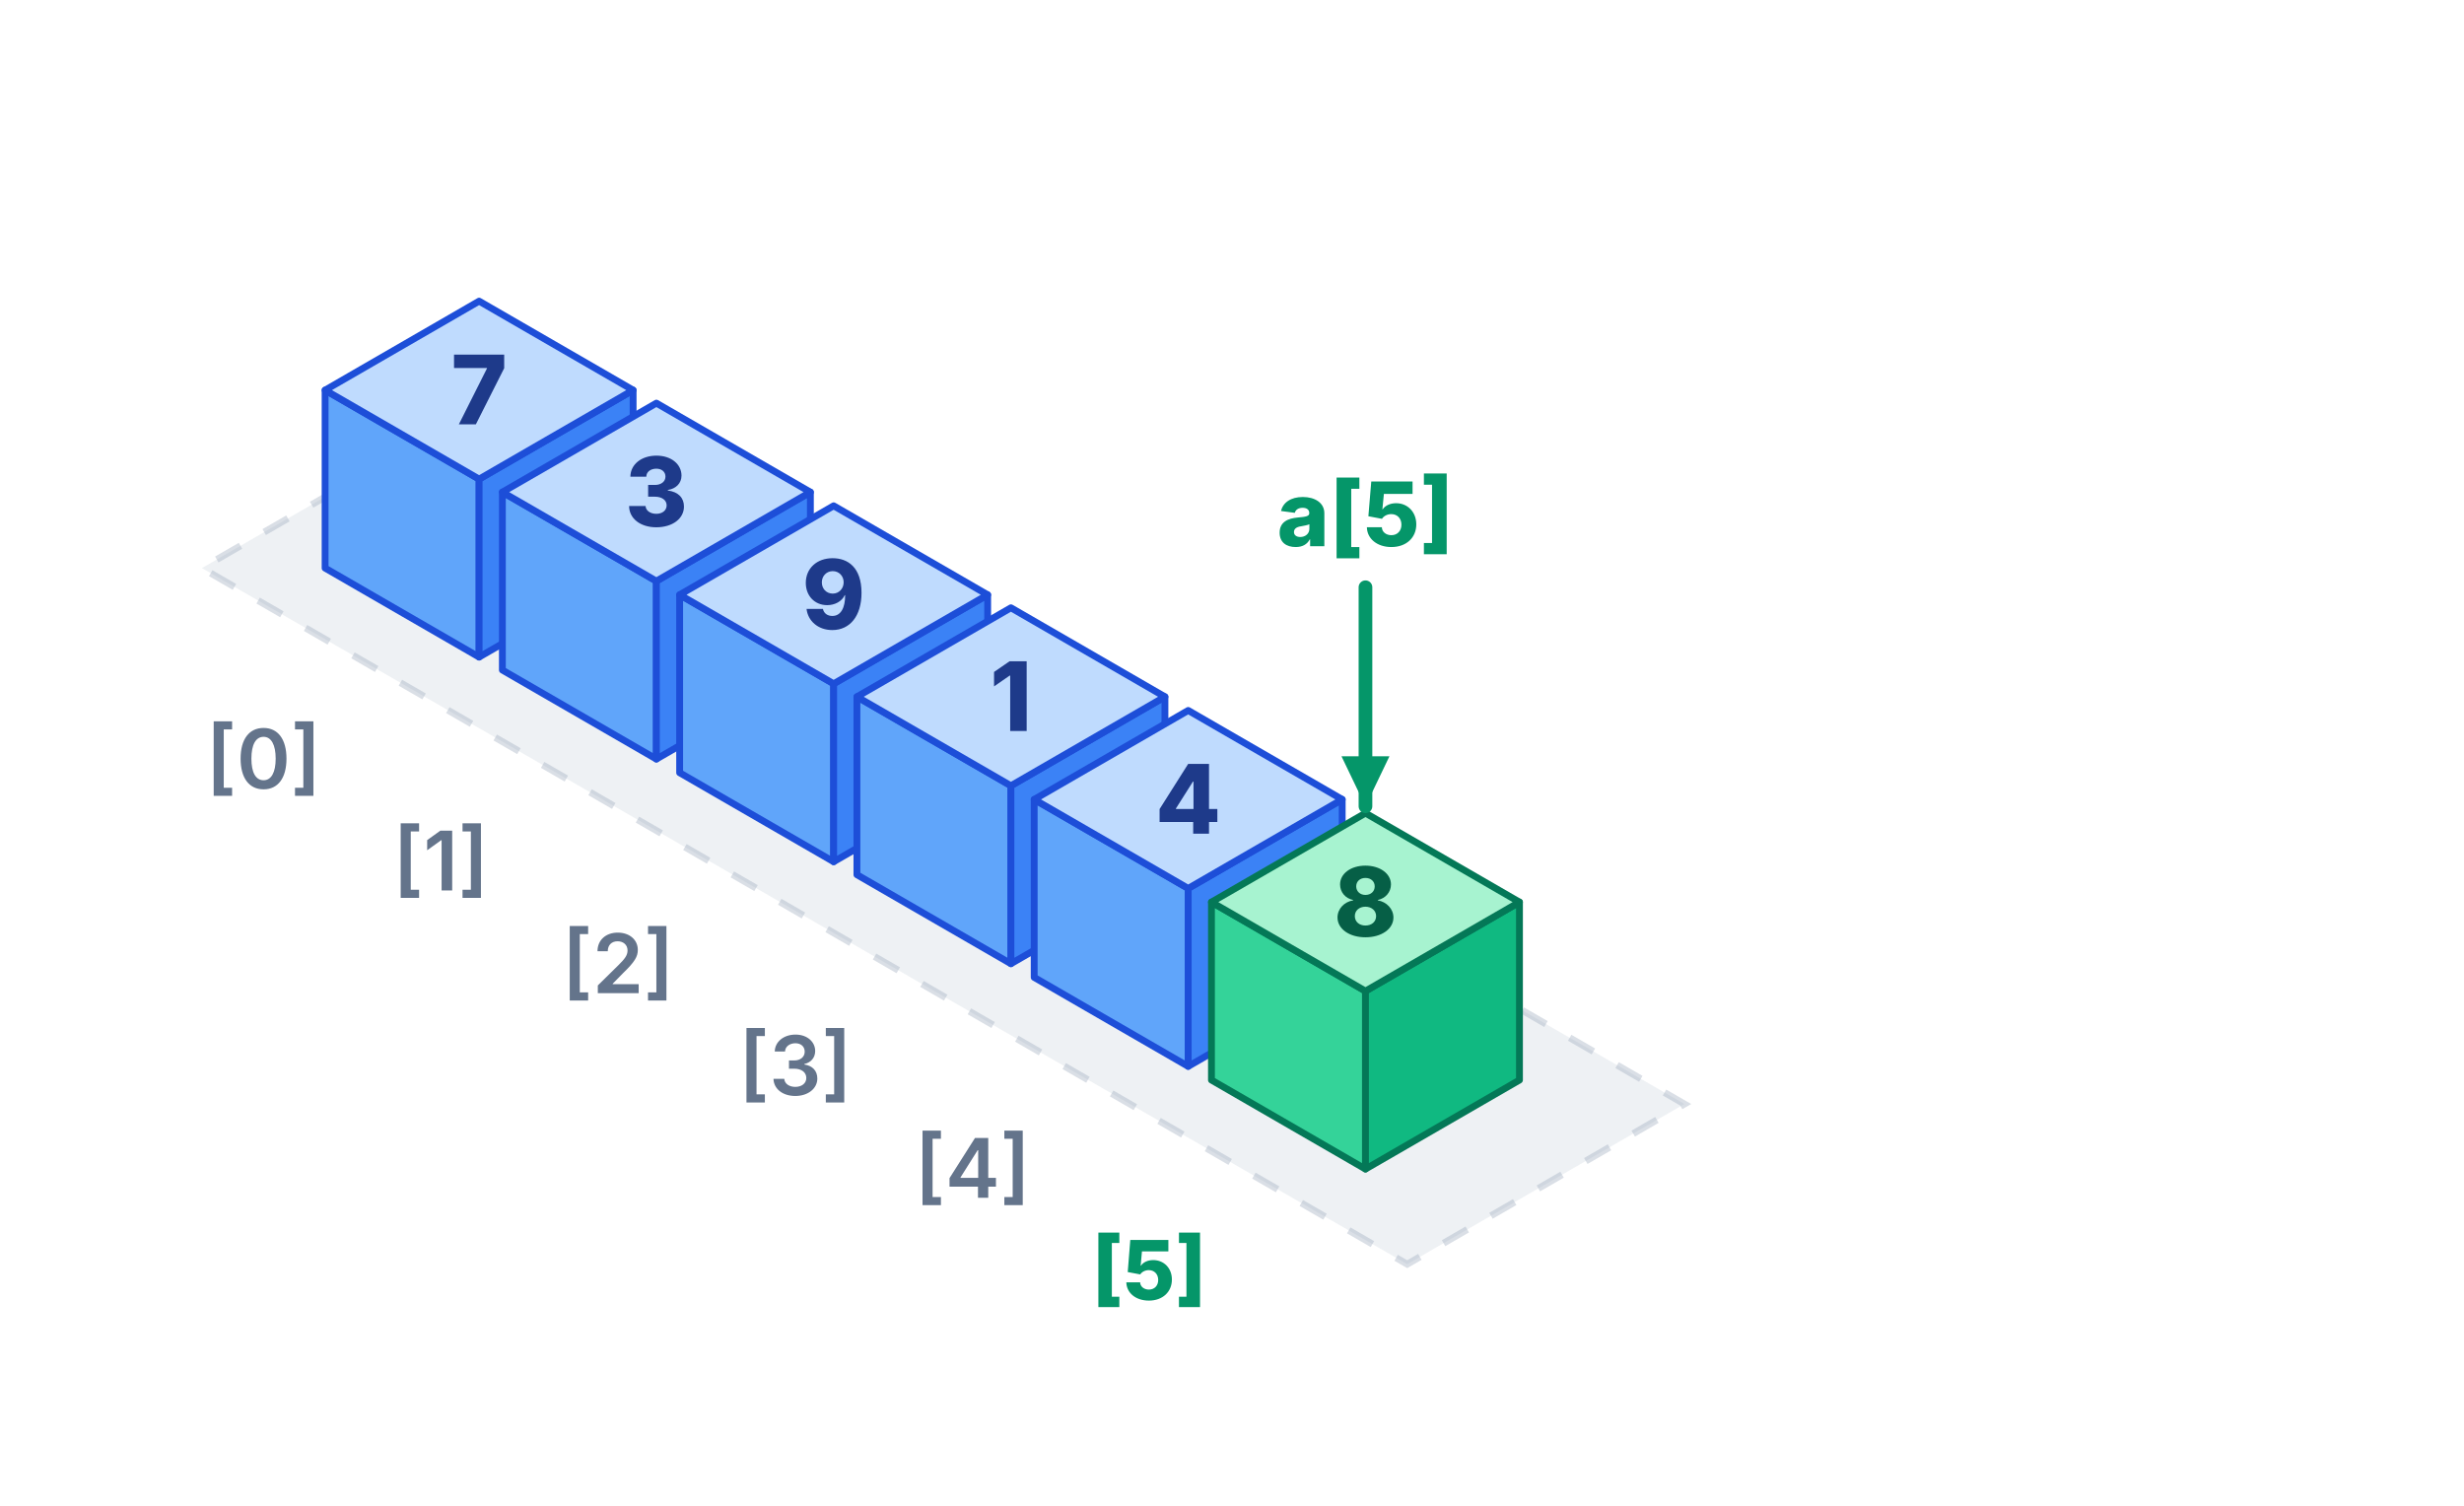
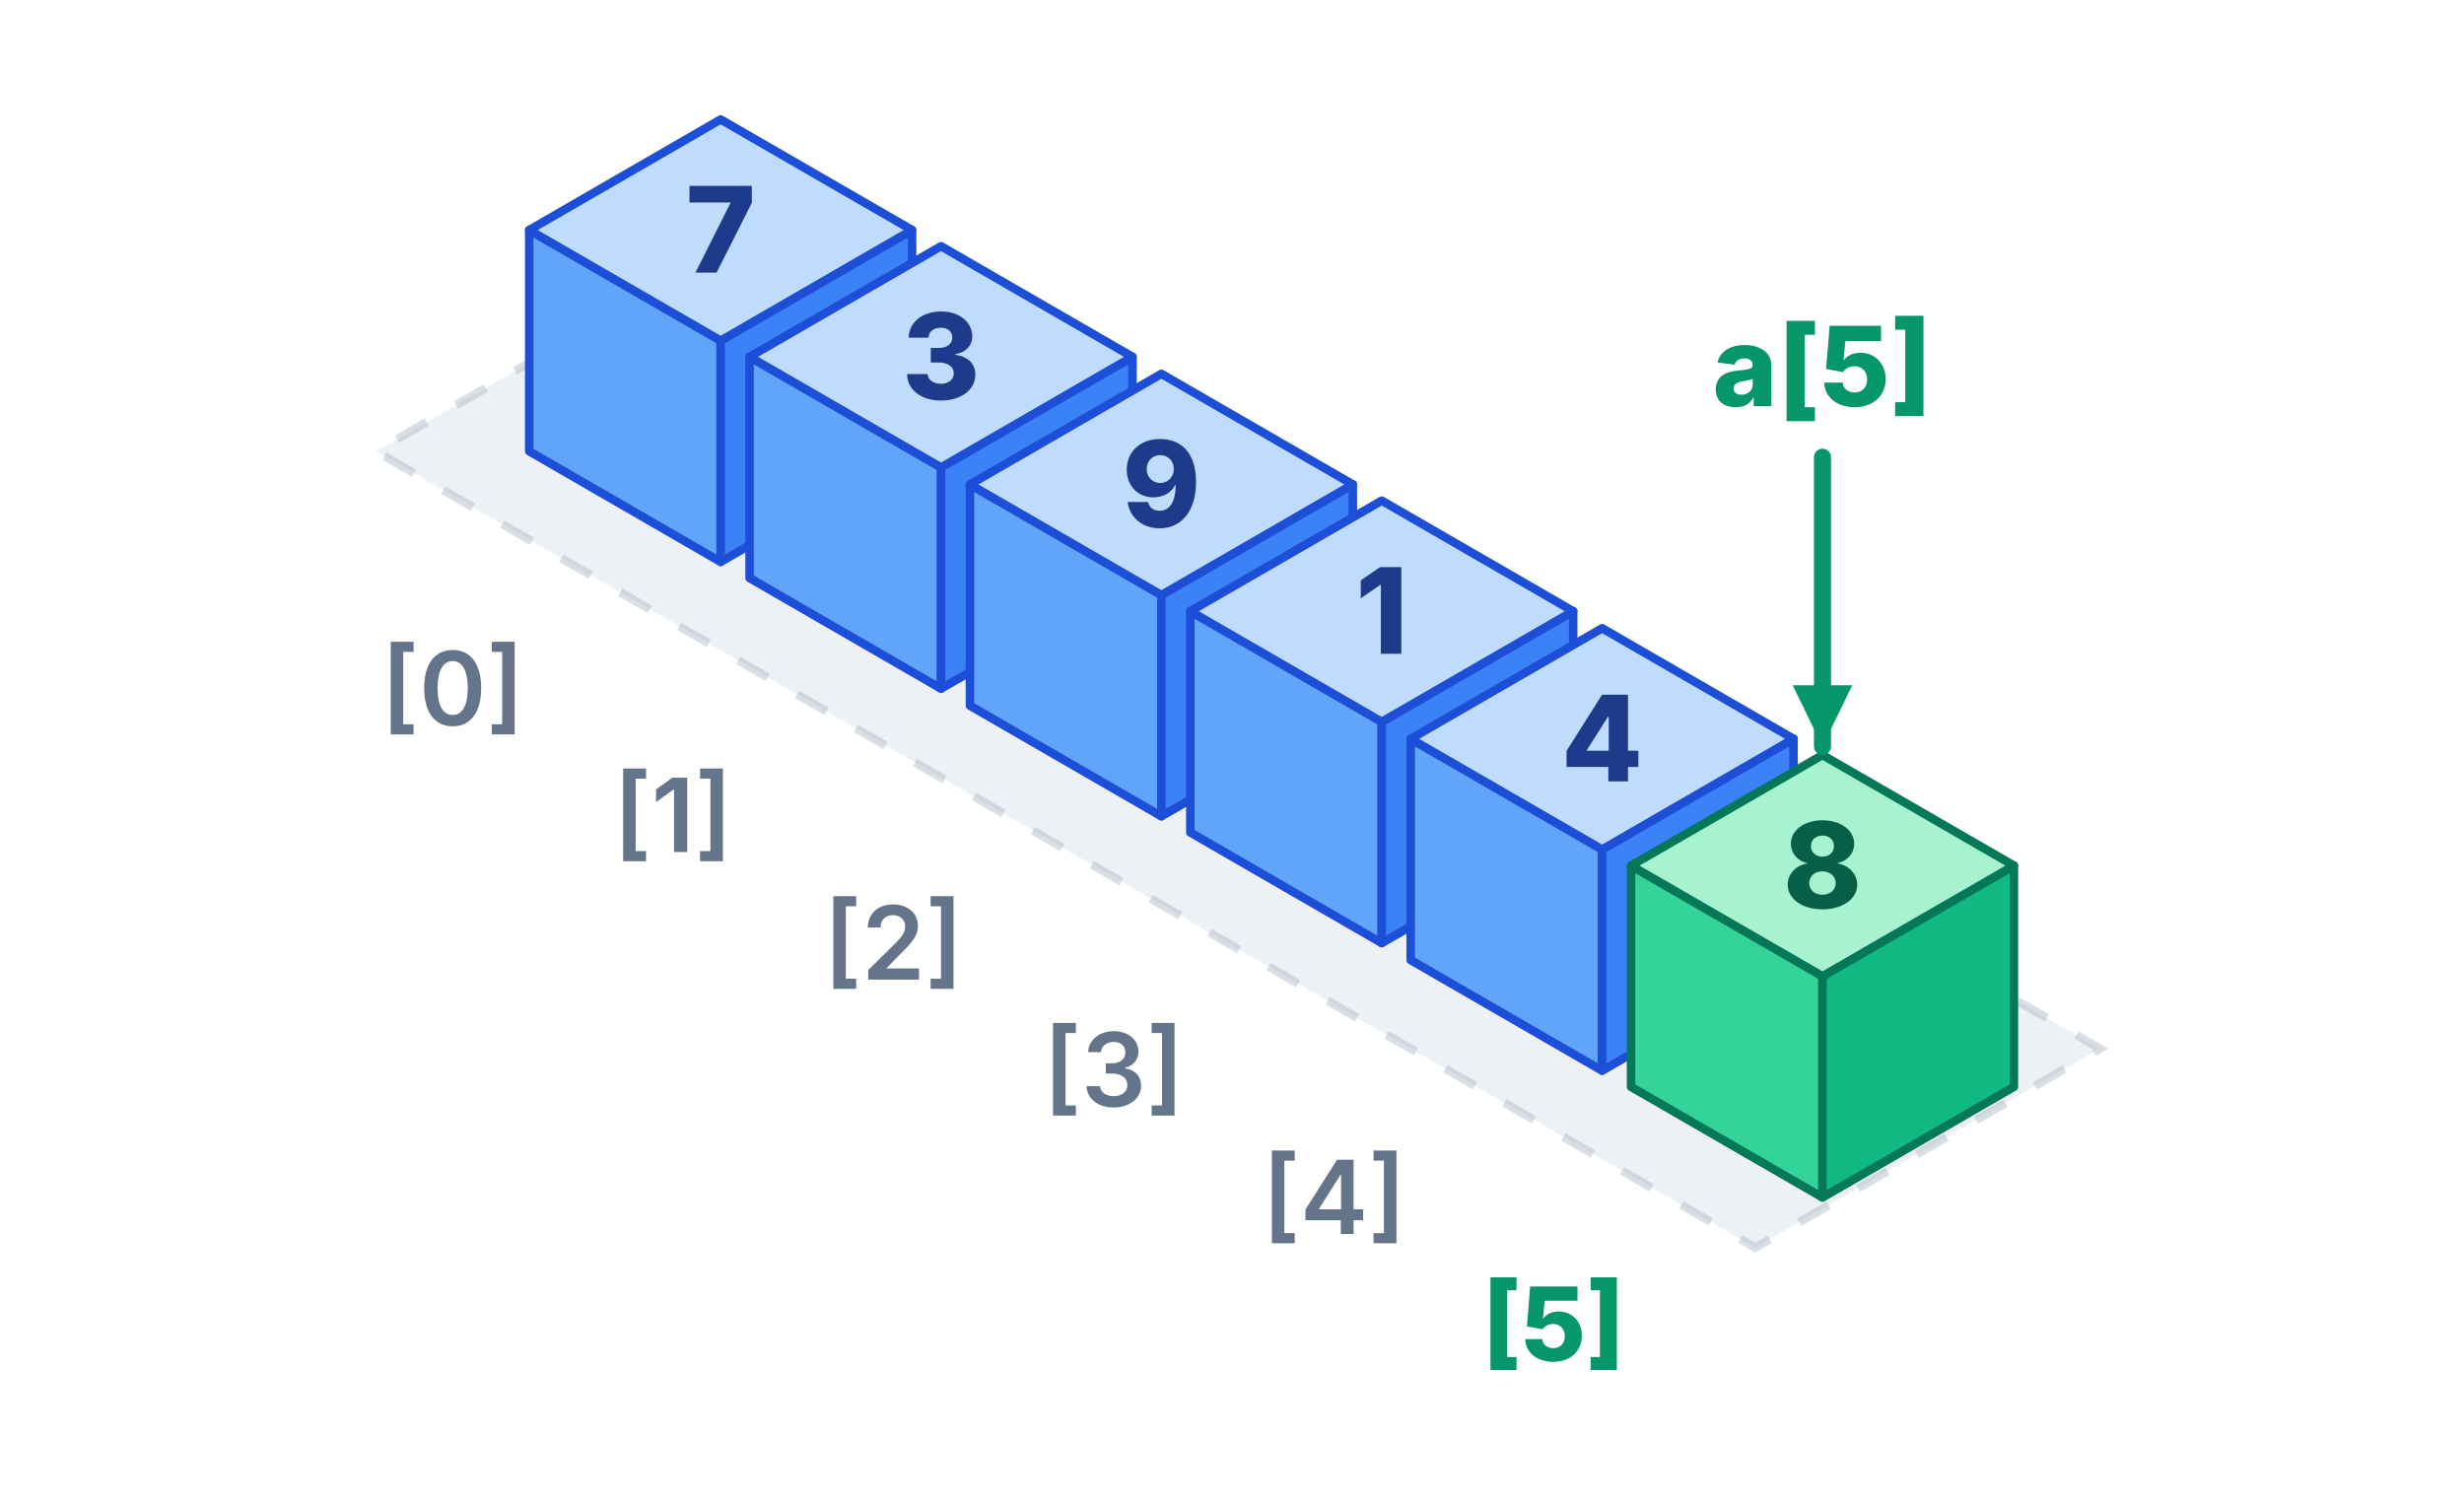
- <svg xmlns="http://www.w3.org/2000/svg" viewBox="0 0 360 220" width="360" height="220" role="img" aria-label="Array: a row of numbered boxes; jump straight to box 5">
-   <polygon points="70.0,59.6 246.1,161.3 205.6,184.7 29.5,83.0" fill="#94A3B8" fill-opacity="0.16" stroke="#94A3B8" stroke-opacity="0.35" stroke-dasharray="4 4" />
-   <g>
-     <polygon points="47.5,83.0 70.0,96.0 70.0,70.0 47.5,57.0" fill="#60A5FA" stroke="#1D4ED8" stroke-width="1" stroke-linejoin="round" />
-     <polygon points="92.5,83.0 70.0,96.0 70.0,70.0 92.5,57.0" fill="#3B82F6" stroke="#1D4ED8" stroke-width="1" stroke-linejoin="round" />
-     <polygon points="70.0,44.0 92.5,57.0 70.0,70.0 47.5,57.0" fill="#BFDBFE" stroke="#1D4ED8" stroke-width="1" stroke-linejoin="round" />
+ <svg xmlns="http://www.w3.org/2000/svg" viewBox="-84.7 -40.0 289.6 176.9" width="360" height="220" role="img" aria-label="Array: a row of numbered boxes; jump straight to box 5">
+   <style>
+ g,line,polygon,text,rect{transform-box:fill-box}
+ @media (prefers-reduced-motion: reduce){*{animation:none!important}}
+ .cell{animation:wave 4s ease-in-out infinite}
+ @keyframes wave{0%,40%,100%{transform:translateY(0)}20%{transform:translateY(-4px)}}
+ .drop{animation:drop 4s ease-in-out infinite}
+ @keyframes drop{0%,45%{transform:translateY(-18px);opacity:0}60%,92%{transform:translateY(0);opacity:1}100%{opacity:0}}
+ .hot{animation:hot 4s ease-in-out infinite}
+ @keyframes hot{0%,58%,100%{transform:translateY(0)}68%{transform:translateY(-8px)}78%{transform:translateY(0)}}</style>
+   <polygon points="0.0,-10.4 162.1,83.2 121.6,106.6 -40.5,13.0" fill="#94A3B8" fill-opacity="0.16" stroke="#94A3B8" stroke-opacity="0.35" stroke-dasharray="4 4" />
+   <g class="cell" style="animation-delay:0.00s">
+     <g>
+       <polygon points="-22.5,13.0 0.0,26.0 0.0,-0.0 -22.5,-13.0" fill="#60A5FA" stroke="#1D4ED8" stroke-width="1" stroke-linejoin="round" />
+       <polygon points="22.5,13.0 0.0,26.0 0.0,-0.0 22.5,-13.0" fill="#3B82F6" stroke="#1D4ED8" stroke-width="1" stroke-linejoin="round" />
+       <polygon points="0.0,-26.0 22.5,-13.0 0.0,-0.0 -22.5,-13.0" fill="#BFDBFE" stroke="#1D4ED8" stroke-width="1" stroke-linejoin="round" />
+     </g>
+     <text x="0.0" y="-8.0" font-family="Inter, ui-sans-serif, system-ui, -apple-system, Segoe UI, sans-serif" font-size="14" font-weight="800" fill="#1E3A8A" text-anchor="middle">7</text>
  </g>
-   <g>
-     <polygon points="73.4,97.9 95.9,110.9 95.9,84.9 73.4,71.9" fill="#60A5FA" stroke="#1D4ED8" stroke-width="1" stroke-linejoin="round" />
-     <polygon points="118.4,97.9 95.9,110.9 95.9,84.9 118.4,71.9" fill="#3B82F6" stroke="#1D4ED8" stroke-width="1" stroke-linejoin="round" />
-     <polygon points="95.9,58.9 118.4,71.9 95.9,84.9 73.4,71.9" fill="#BFDBFE" stroke="#1D4ED8" stroke-width="1" stroke-linejoin="round" />
+   <text x="-31.5" y="45.2" font-family="Inter, ui-sans-serif, system-ui, -apple-system, Segoe UI, sans-serif" font-size="12" font-weight="600" fill="#64748B" text-anchor="middle">[0]</text>
+   <g class="cell" style="animation-delay:0.12s">
+     <g>
+       <polygon points="3.4,27.9 25.9,40.9 25.9,14.9 3.4,1.9" fill="#60A5FA" stroke="#1D4ED8" stroke-width="1" stroke-linejoin="round" />
+       <polygon points="48.4,27.9 25.9,40.9 25.9,14.9 48.4,1.9" fill="#3B82F6" stroke="#1D4ED8" stroke-width="1" stroke-linejoin="round" />
+       <polygon points="25.9,-11.1 48.4,1.9 25.9,14.9 3.4,1.9" fill="#BFDBFE" stroke="#1D4ED8" stroke-width="1" stroke-linejoin="round" />
+     </g>
+     <text x="25.9" y="6.9" font-family="Inter, ui-sans-serif, system-ui, -apple-system, Segoe UI, sans-serif" font-size="14" font-weight="800" fill="#1E3A8A" text-anchor="middle">3</text>
  </g>
-   <g>
-     <polygon points="99.3,112.9 121.8,125.9 121.8,99.9 99.3,86.9" fill="#60A5FA" stroke="#1D4ED8" stroke-width="1" stroke-linejoin="round" />
-     <polygon points="144.3,112.9 121.8,125.9 121.8,99.9 144.3,86.9" fill="#3B82F6" stroke="#1D4ED8" stroke-width="1" stroke-linejoin="round" />
-     <polygon points="121.8,73.9 144.3,86.9 121.8,99.9 99.3,86.9" fill="#BFDBFE" stroke="#1D4ED8" stroke-width="1" stroke-linejoin="round" />
+   <text x="-5.6" y="60.1" font-family="Inter, ui-sans-serif, system-ui, -apple-system, Segoe UI, sans-serif" font-size="12" font-weight="600" fill="#64748B" text-anchor="middle">[1]</text>
+   <g class="cell" style="animation-delay:0.24s">
+     <g>
+       <polygon points="29.3,42.9 51.8,55.9 51.8,29.9 29.3,16.9" fill="#60A5FA" stroke="#1D4ED8" stroke-width="1" stroke-linejoin="round" />
+       <polygon points="74.3,42.9 51.8,55.9 51.8,29.9 74.3,16.9" fill="#3B82F6" stroke="#1D4ED8" stroke-width="1" stroke-linejoin="round" />
+       <polygon points="51.8,3.9 74.3,16.9 51.8,29.9 29.3,16.9" fill="#BFDBFE" stroke="#1D4ED8" stroke-width="1" stroke-linejoin="round" />
+     </g>
+     <text x="51.8" y="21.9" font-family="Inter, ui-sans-serif, system-ui, -apple-system, Segoe UI, sans-serif" font-size="14" font-weight="800" fill="#1E3A8A" text-anchor="middle">9</text>
  </g>
-   <g>
-     <polygon points="125.2,127.8 147.7,140.8 147.7,114.8 125.2,101.8" fill="#60A5FA" stroke="#1D4ED8" stroke-width="1" stroke-linejoin="round" />
-     <polygon points="170.2,127.8 147.7,140.8 147.7,114.8 170.2,101.8" fill="#3B82F6" stroke="#1D4ED8" stroke-width="1" stroke-linejoin="round" />
-     <polygon points="147.7,88.8 170.2,101.8 147.7,114.8 125.2,101.8" fill="#BFDBFE" stroke="#1D4ED8" stroke-width="1" stroke-linejoin="round" />
+   <text x="20.3" y="75.1" font-family="Inter, ui-sans-serif, system-ui, -apple-system, Segoe UI, sans-serif" font-size="12" font-weight="600" fill="#64748B" text-anchor="middle">[2]</text>
+   <g class="cell" style="animation-delay:0.36s">
+     <g>
+       <polygon points="55.2,57.8 77.7,70.8 77.7,44.8 55.2,31.8" fill="#60A5FA" stroke="#1D4ED8" stroke-width="1" stroke-linejoin="round" />
+       <polygon points="100.2,57.8 77.7,70.8 77.7,44.8 100.2,31.8" fill="#3B82F6" stroke="#1D4ED8" stroke-width="1" stroke-linejoin="round" />
+       <polygon points="77.7,18.8 100.2,31.8 77.7,44.8 55.2,31.8" fill="#BFDBFE" stroke="#1D4ED8" stroke-width="1" stroke-linejoin="round" />
+     </g>
+     <text x="77.7" y="36.8" font-family="Inter, ui-sans-serif, system-ui, -apple-system, Segoe UI, sans-serif" font-size="14" font-weight="800" fill="#1E3A8A" text-anchor="middle">1</text>
  </g>
-   <g>
-     <polygon points="151.1,142.8 173.6,155.8 173.6,129.8 151.1,116.8" fill="#60A5FA" stroke="#1D4ED8" stroke-width="1" stroke-linejoin="round" />
-     <polygon points="196.1,142.8 173.6,155.8 173.6,129.8 196.1,116.8" fill="#3B82F6" stroke="#1D4ED8" stroke-width="1" stroke-linejoin="round" />
-     <polygon points="173.6,103.8 196.1,116.8 173.6,129.8 151.1,116.8" fill="#BFDBFE" stroke="#1D4ED8" stroke-width="1" stroke-linejoin="round" />
+   <text x="46.2" y="90.0" font-family="Inter, ui-sans-serif, system-ui, -apple-system, Segoe UI, sans-serif" font-size="12" font-weight="600" fill="#64748B" text-anchor="middle">[3]</text>
+   <g class="cell" style="animation-delay:0.48s">
+     <g>
+       <polygon points="81.1,72.8 103.6,85.8 103.6,59.8 81.1,46.8" fill="#60A5FA" stroke="#1D4ED8" stroke-width="1" stroke-linejoin="round" />
+       <polygon points="126.1,72.8 103.6,85.8 103.6,59.8 126.1,46.8" fill="#3B82F6" stroke="#1D4ED8" stroke-width="1" stroke-linejoin="round" />
+       <polygon points="103.6,33.8 126.1,46.8 103.6,59.8 81.1,46.8" fill="#BFDBFE" stroke="#1D4ED8" stroke-width="1" stroke-linejoin="round" />
+     </g>
+     <text x="103.6" y="51.8" font-family="Inter, ui-sans-serif, system-ui, -apple-system, Segoe UI, sans-serif" font-size="14" font-weight="800" fill="#1E3A8A" text-anchor="middle">4</text>
  </g>
-   <g>
-     <polygon points="177.0,157.8 199.5,170.8 199.5,144.8 177.0,131.8" fill="#34D399" stroke="#047857" stroke-width="1" stroke-linejoin="round" />
-     <polygon points="222.0,157.8 199.5,170.8 199.5,144.8 222.0,131.8" fill="#10B981" stroke="#047857" stroke-width="1" stroke-linejoin="round" />
-     <polygon points="199.5,118.8 222.0,131.8 199.5,144.8 177.0,131.8" fill="#A7F3D0" stroke="#047857" stroke-width="1" stroke-linejoin="round" />
+   <text x="72.1" y="105.0" font-family="Inter, ui-sans-serif, system-ui, -apple-system, Segoe UI, sans-serif" font-size="12" font-weight="600" fill="#64748B" text-anchor="middle">[4]</text>
+   <g class="hot" style="animation-delay:0.60s">
+     <g>
+       <polygon points="107.0,87.7 129.5,100.7 129.5,74.7 107.0,61.7" fill="#34D399" stroke="#047857" stroke-width="1" stroke-linejoin="round" />
+       <polygon points="152.0,87.7 129.5,100.7 129.5,74.7 152.0,61.7" fill="#10B981" stroke="#047857" stroke-width="1" stroke-linejoin="round" />
+       <polygon points="129.5,48.7 152.0,61.7 129.5,74.7 107.0,61.7" fill="#A7F3D0" stroke="#047857" stroke-width="1" stroke-linejoin="round" />
+     </g>
+     <text x="129.5" y="66.7" font-family="Inter, ui-sans-serif, system-ui, -apple-system, Segoe UI, sans-serif" font-size="14" font-weight="800" fill="#065F46" text-anchor="middle">8</text>
  </g>
-   <text x="70.0" y="62.0" font-family="Inter, ui-sans-serif, system-ui, -apple-system, Segoe UI, sans-serif" font-size="14" font-weight="800" fill="#1E3A8A" text-anchor="middle">7</text>
-   <text x="38.5" y="115.2" font-family="Inter, ui-sans-serif, system-ui, -apple-system, Segoe UI, sans-serif" font-size="12" font-weight="600" fill="#64748B" text-anchor="middle">[0]</text>
-   <text x="95.9" y="76.9" font-family="Inter, ui-sans-serif, system-ui, -apple-system, Segoe UI, sans-serif" font-size="14" font-weight="800" fill="#1E3A8A" text-anchor="middle">3</text>
-   <text x="64.4" y="130.1" font-family="Inter, ui-sans-serif, system-ui, -apple-system, Segoe UI, sans-serif" font-size="12" font-weight="600" fill="#64748B" text-anchor="middle">[1]</text>
-   <text x="121.8" y="91.9" font-family="Inter, ui-sans-serif, system-ui, -apple-system, Segoe UI, sans-serif" font-size="14" font-weight="800" fill="#1E3A8A" text-anchor="middle">9</text>
-   <text x="90.3" y="145.1" font-family="Inter, ui-sans-serif, system-ui, -apple-system, Segoe UI, sans-serif" font-size="12" font-weight="600" fill="#64748B" text-anchor="middle">[2]</text>
-   <text x="147.7" y="106.8" font-family="Inter, ui-sans-serif, system-ui, -apple-system, Segoe UI, sans-serif" font-size="14" font-weight="800" fill="#1E3A8A" text-anchor="middle">1</text>
-   <text x="116.2" y="160.0" font-family="Inter, ui-sans-serif, system-ui, -apple-system, Segoe UI, sans-serif" font-size="12" font-weight="600" fill="#64748B" text-anchor="middle">[3]</text>
-   <text x="173.6" y="121.8" font-family="Inter, ui-sans-serif, system-ui, -apple-system, Segoe UI, sans-serif" font-size="14" font-weight="800" fill="#1E3A8A" text-anchor="middle">4</text>
-   <text x="142.1" y="175.0" font-family="Inter, ui-sans-serif, system-ui, -apple-system, Segoe UI, sans-serif" font-size="12" font-weight="600" fill="#64748B" text-anchor="middle">[4]</text>
-   <text x="199.5" y="136.8" font-family="Inter, ui-sans-serif, system-ui, -apple-system, Segoe UI, sans-serif" font-size="14" font-weight="800" fill="#065F46" text-anchor="middle">8</text>
-   <text x="167.9" y="189.9" font-family="Inter, ui-sans-serif, system-ui, -apple-system, Segoe UI, sans-serif" font-size="12" font-weight="800" fill="#059669" text-anchor="middle">[5]</text>
-   <line x1="199.5" y1="85.8" x2="199.5" y2="117.8" stroke="#059669" stroke-width="2" stroke-linecap="round" />
-   <polygon points="199.5,117.8 196.0,110.5 203.0,110.5" fill="#059669" />
-   <text x="199.5" y="79.8" font-family="Inter, ui-sans-serif, system-ui, -apple-system, Segoe UI, sans-serif" font-size="13" font-weight="800" fill="#059669" text-anchor="middle">a[5]</text>
+   <text x="97.9" y="119.9" font-family="Inter, ui-sans-serif, system-ui, -apple-system, Segoe UI, sans-serif" font-size="12" font-weight="800" fill="#059669" text-anchor="middle">[5]</text>
+   <g class="drop">
+     <line x1="129.5" y1="13.7" x2="129.5" y2="47.7" stroke="#059669" stroke-width="2" stroke-linecap="round" />
+     <polygon points="129.5,47.7 126.0,40.5 133.0,40.5" fill="#059669" />
+   </g>
+   <text x="129.5" y="7.7" font-family="Inter, ui-sans-serif, system-ui, -apple-system, Segoe UI, sans-serif" font-size="13" font-weight="800" fill="#059669" text-anchor="middle" class="drop">a[5]</text>
</svg>
